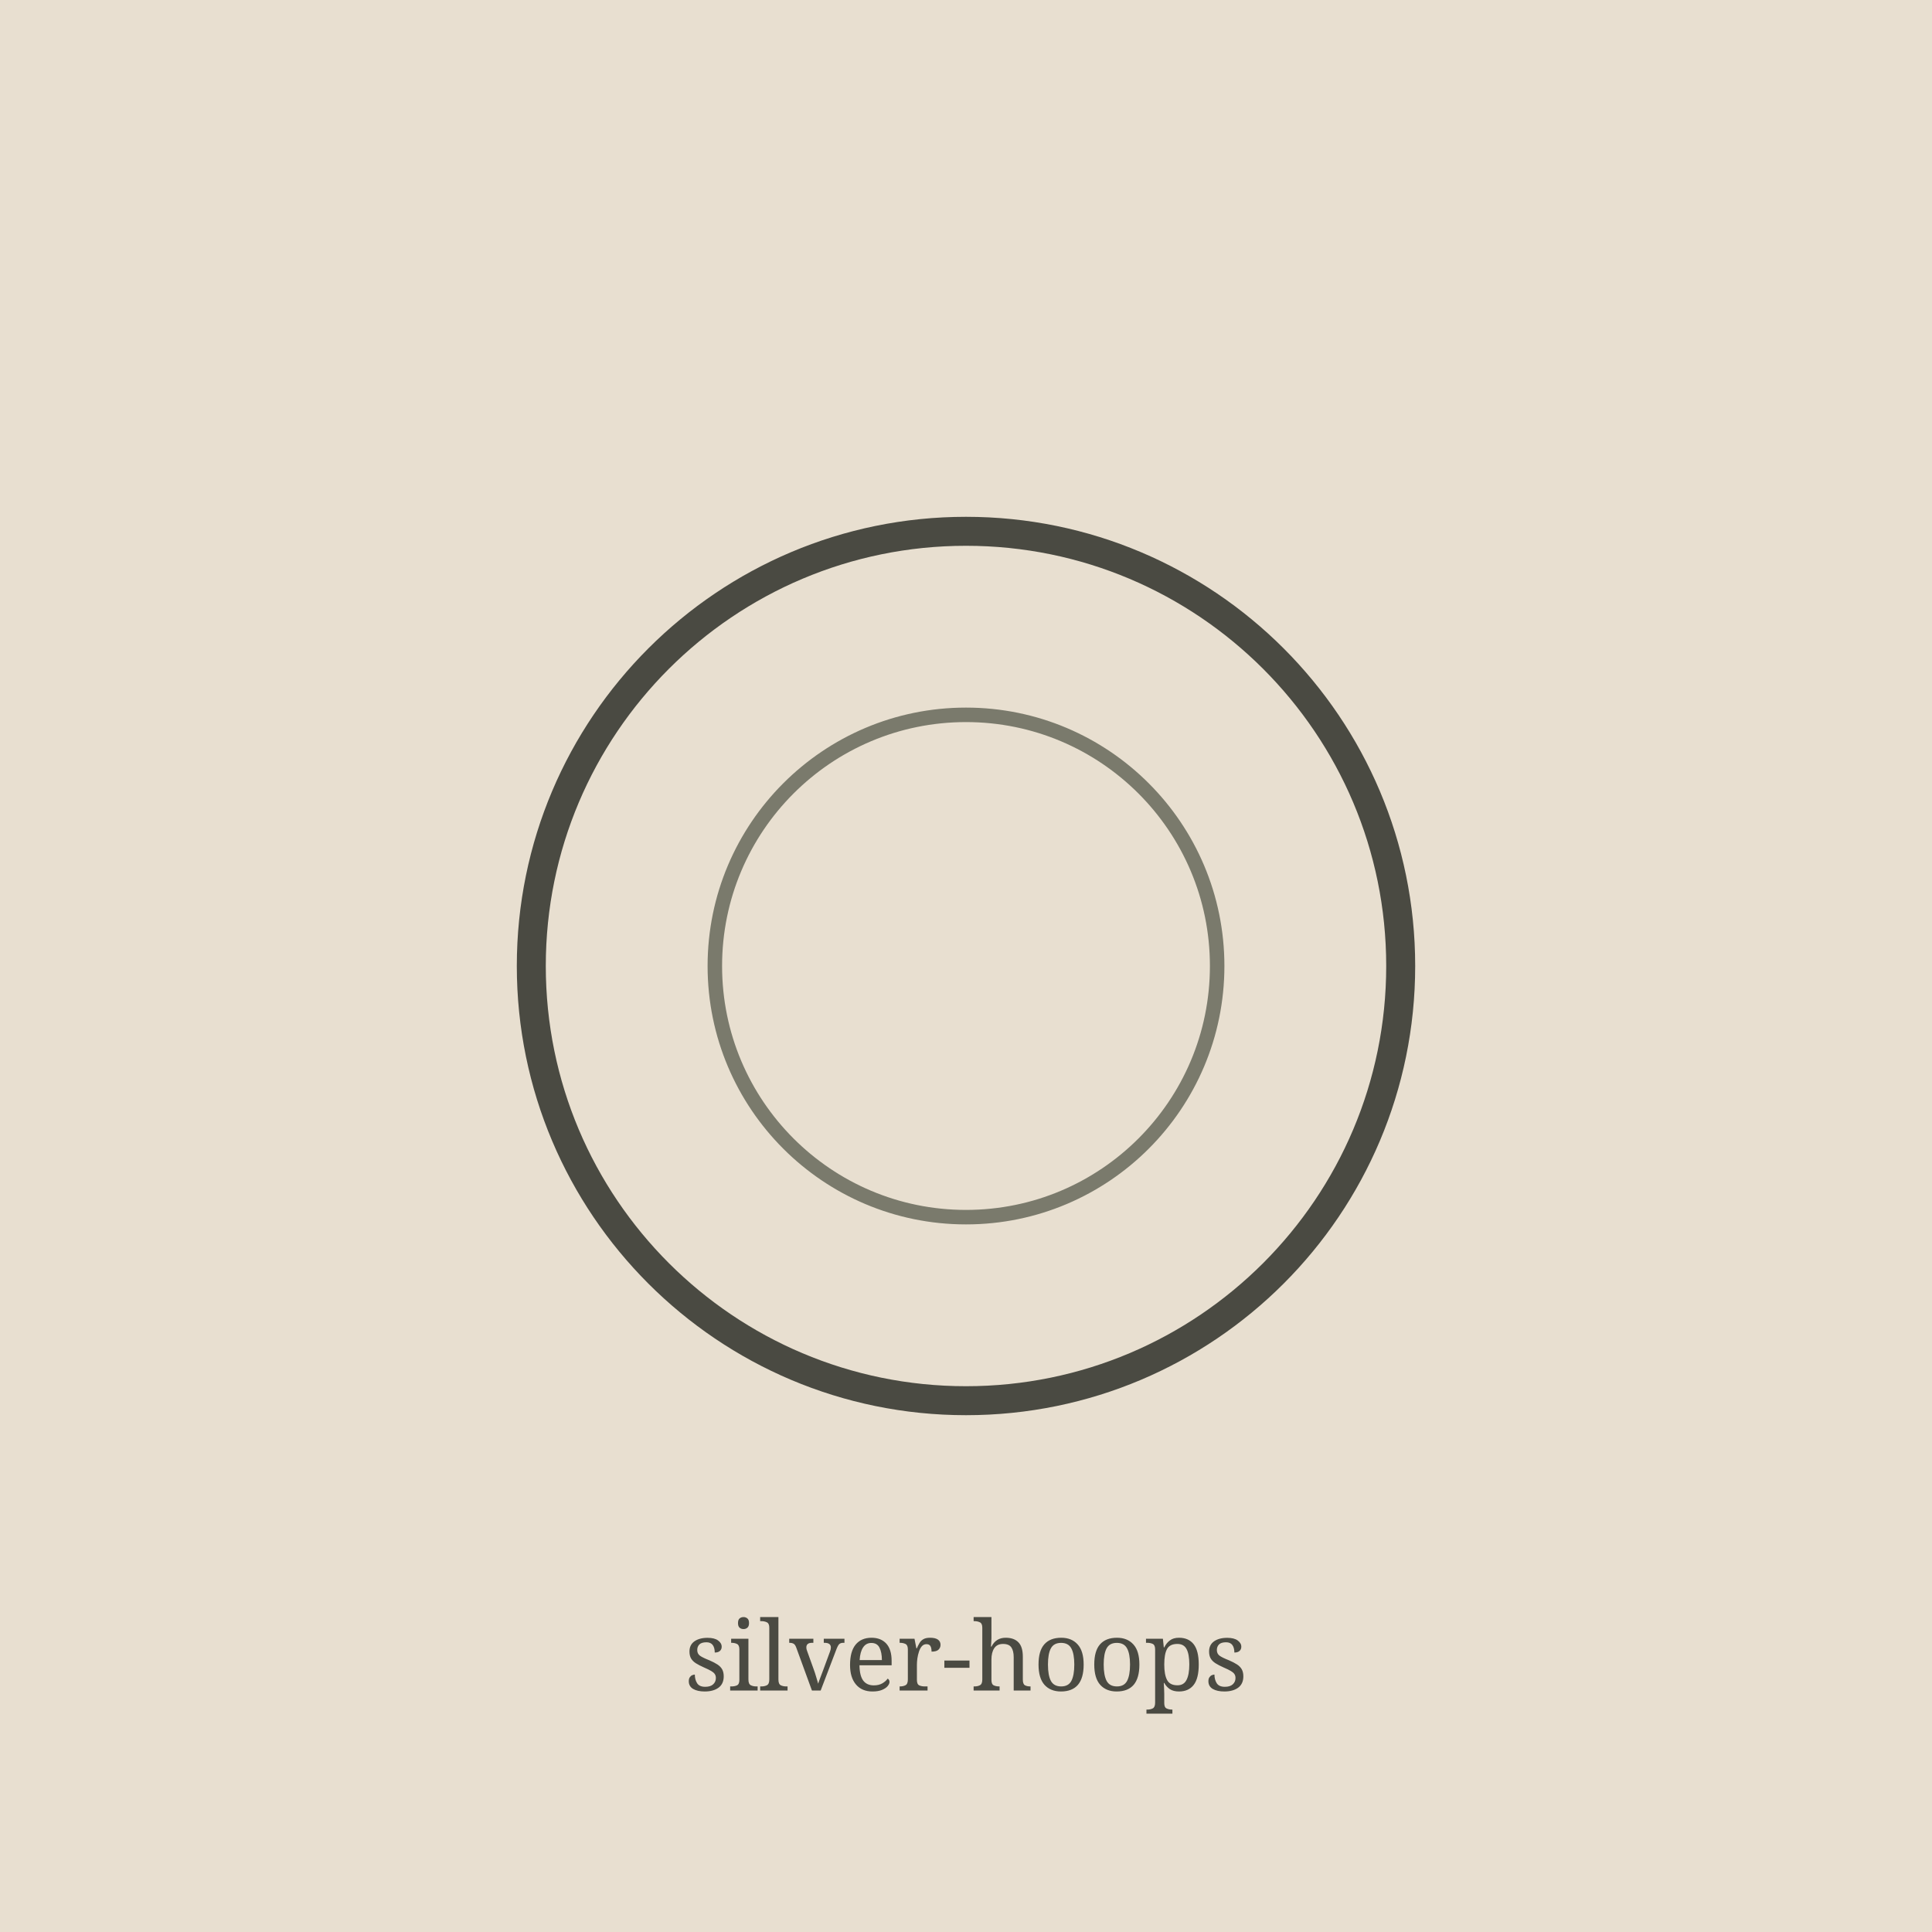
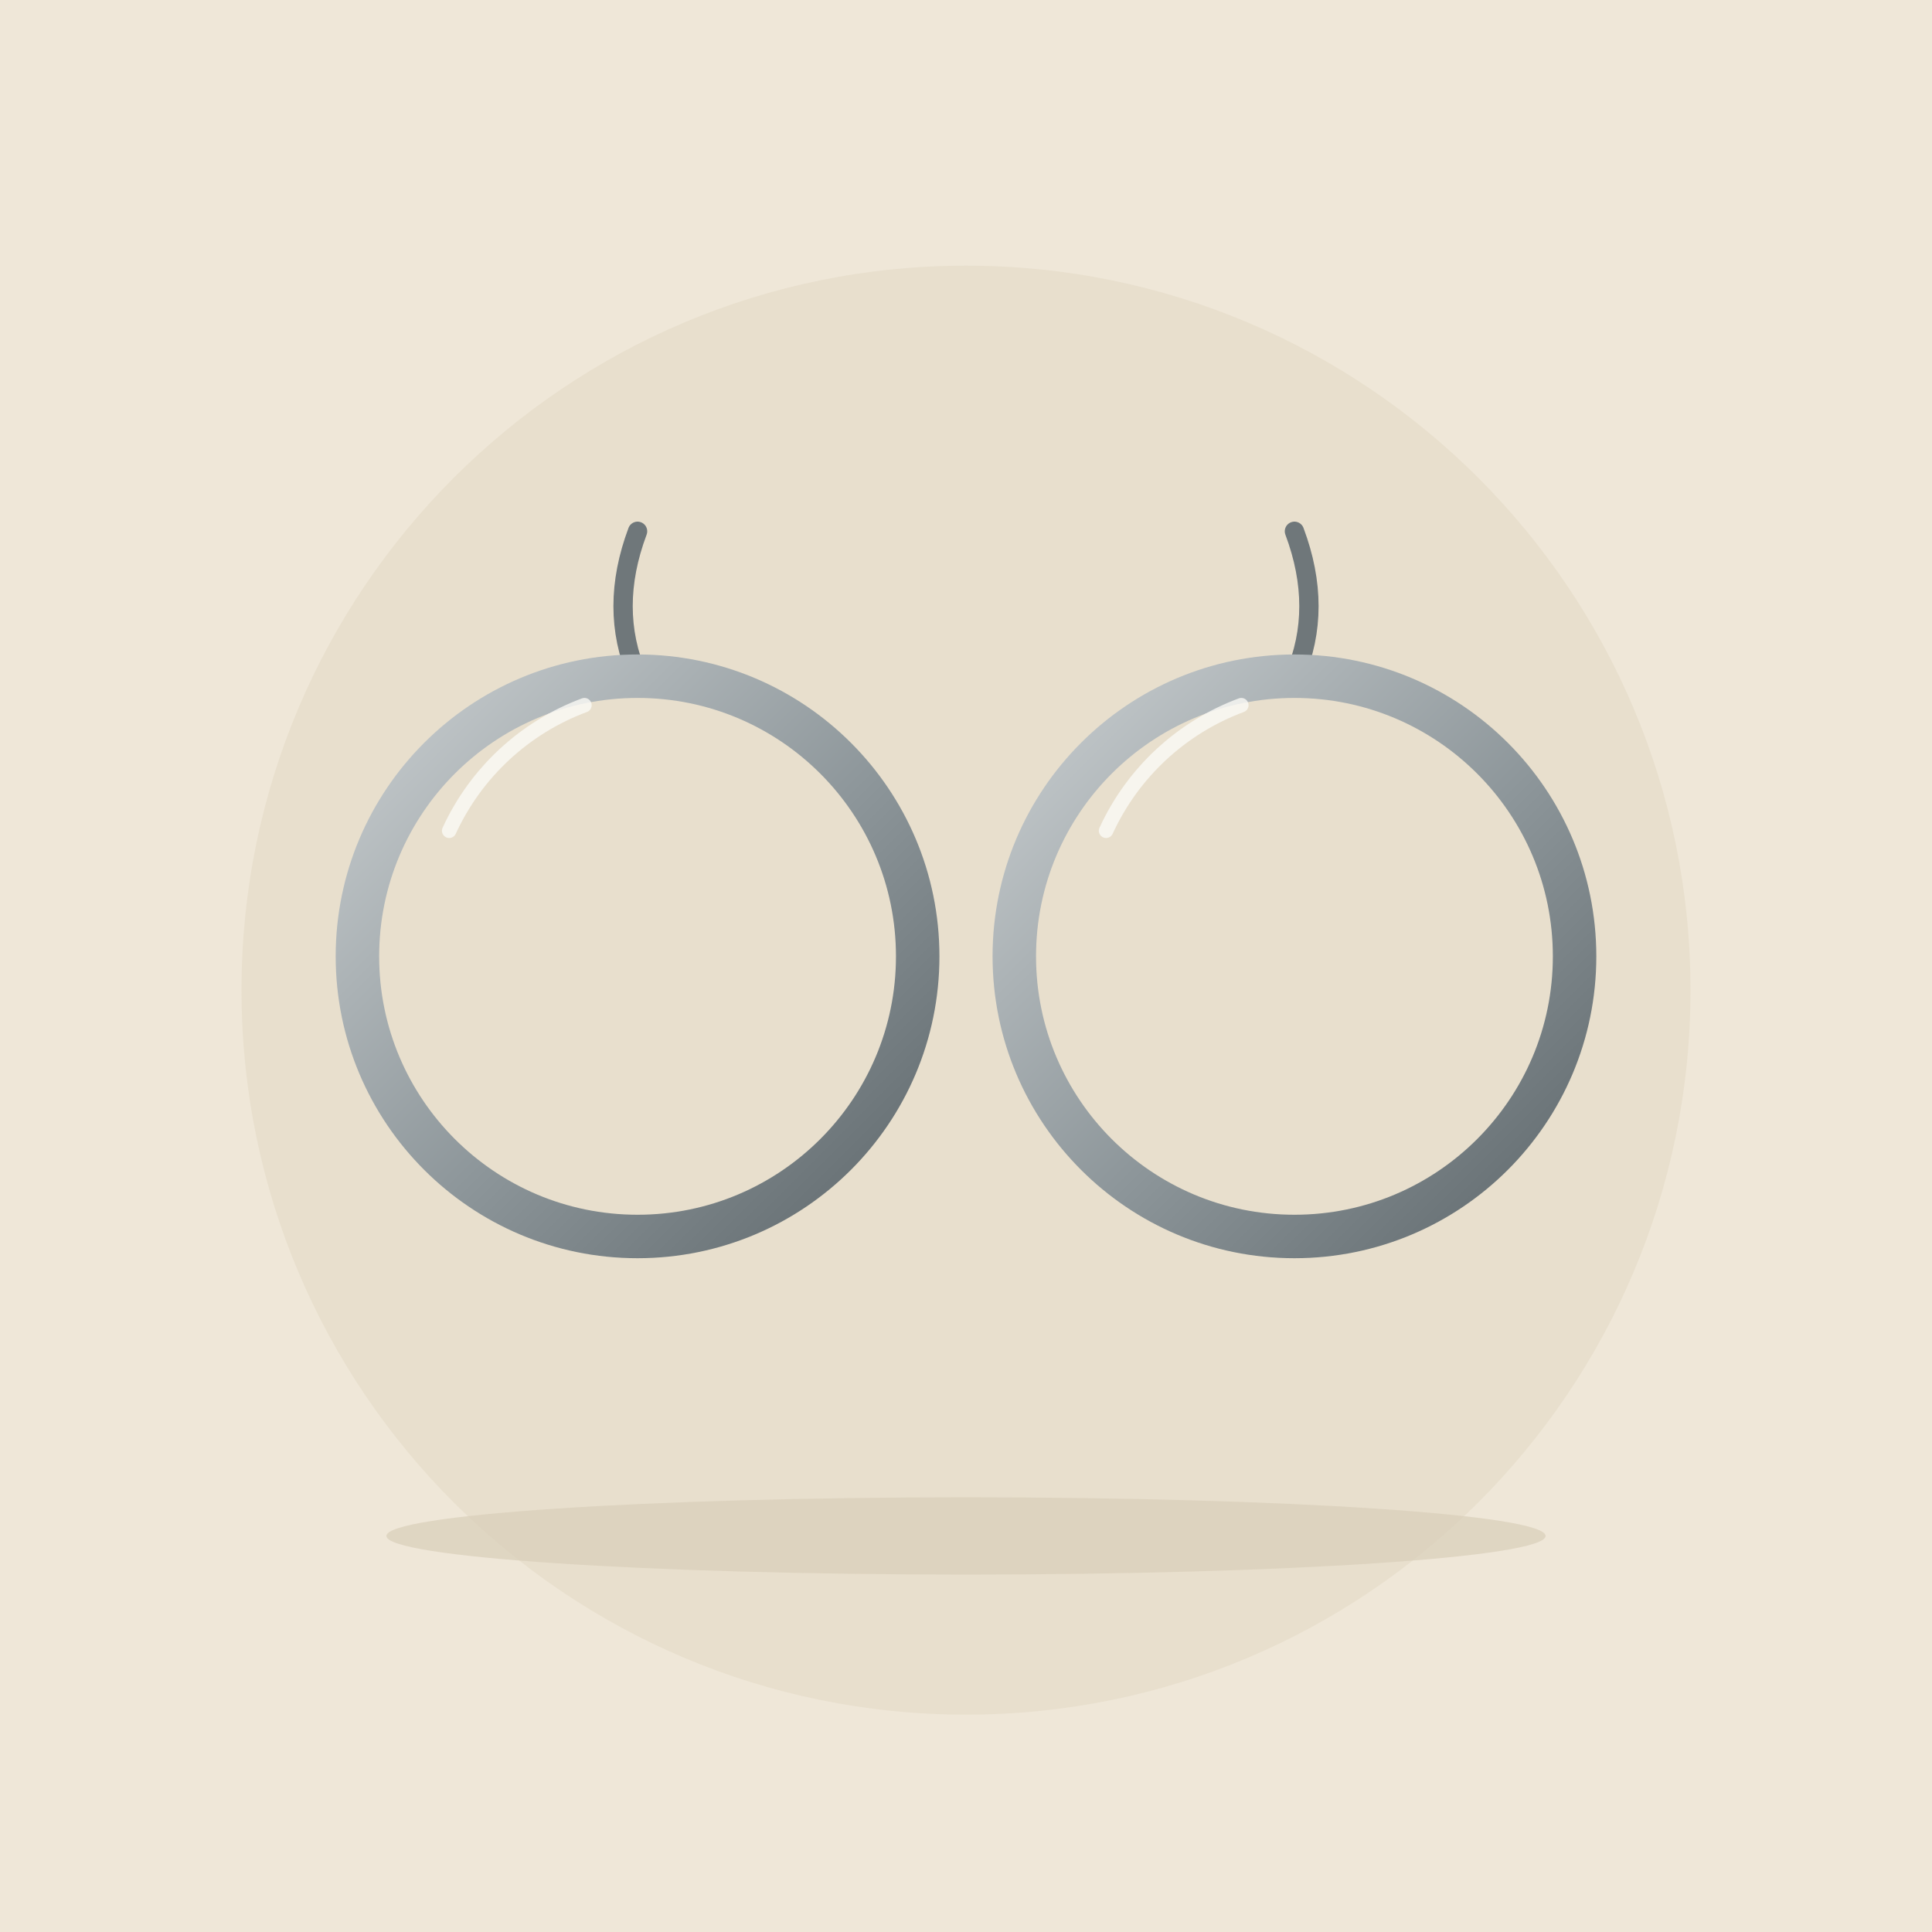
- <svg xmlns="http://www.w3.org/2000/svg" viewBox="0 0 400 400">
-   <rect width="400" height="400" fill="#e8dfd0" />
-   <circle cx="200" cy="200" r="90" fill="none" stroke="#4a4a42" stroke-width="6" />
-   <circle cx="200" cy="200" r="52" fill="none" stroke="#7a7a6c" stroke-width="3" />
-   <text x="200" y="350" text-anchor="middle" font-family="Georgia,serif" font-size="20" fill="#4a4a42">silver-hoops</text>
+ <svg xmlns="http://www.w3.org/2000/svg" viewBox="0 0 400 400" role="img" aria-label="Silver hoop earrings">
+   <defs>
+     <linearGradient id="s" x1="0" y1="0" x2="1" y2="1">
+       <stop offset="0" stop-color="#c9ced0" />
+       <stop offset=".55" stop-color="#8d969a" />
+       <stop offset="1" stop-color="#5f686c" />
+     </linearGradient>
+   </defs>
+   <rect width="400" height="400" fill="#efe7d8" />
+   <circle cx="200" cy="205" r="150" fill="#e8dfcd" />
+   <g fill="none" stroke-linecap="round">
+     <path d="M132 110 q-6 16 0 30" stroke="#6f777a" stroke-width="4" />
+     <path d="M268 110 q6 16 0 30" stroke="#6f777a" stroke-width="4" />
+     <circle cx="132" cy="198" r="58" stroke="url(#s)" stroke-width="9" />
+     <circle cx="268" cy="198" r="58" stroke="url(#s)" stroke-width="9" />
+     <path d="M93 172 a50 50 0 0 1 28 -26" stroke="#fbfaf6" stroke-width="3" opacity=".8" />
+     <path d="M229 172 a50 50 0 0 1 28 -26" stroke="#fbfaf6" stroke-width="3" opacity=".8" />
+   </g>
+   <ellipse cx="200" cy="318" rx="120" ry="8" fill="#d9ceb9" opacity=".7" />
</svg>
